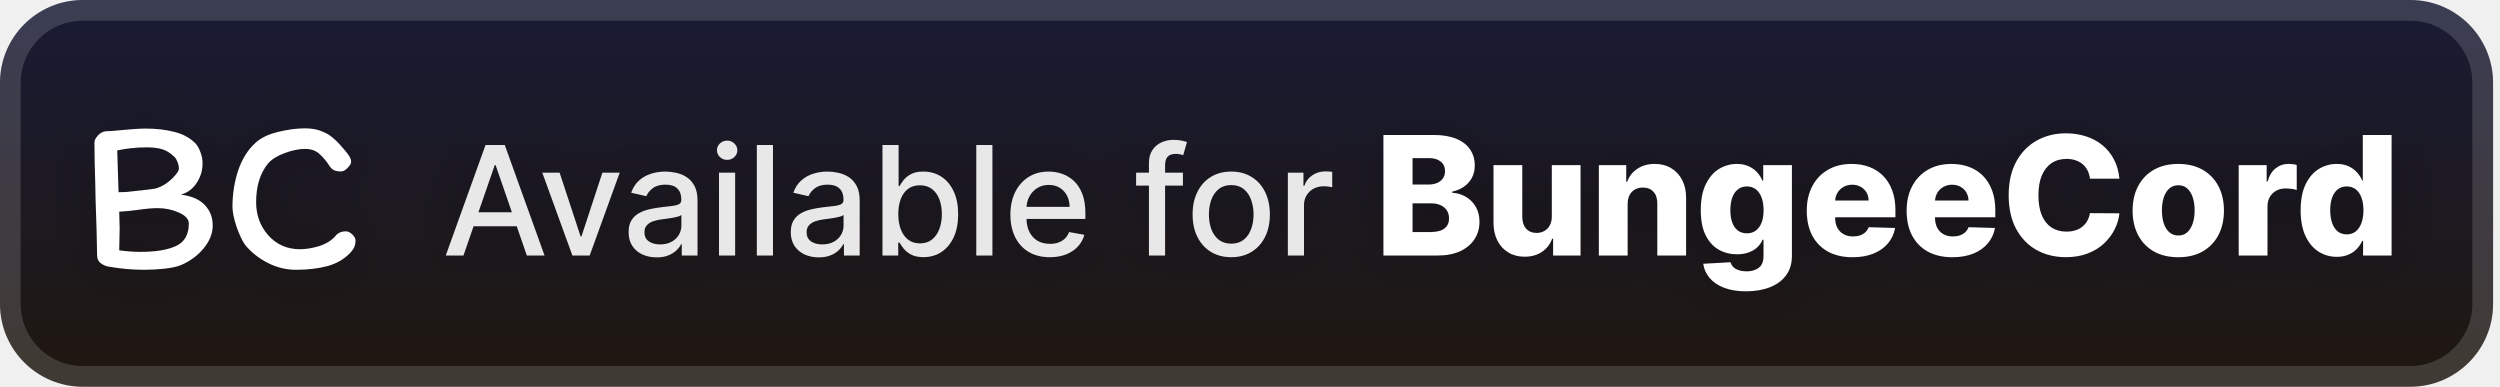
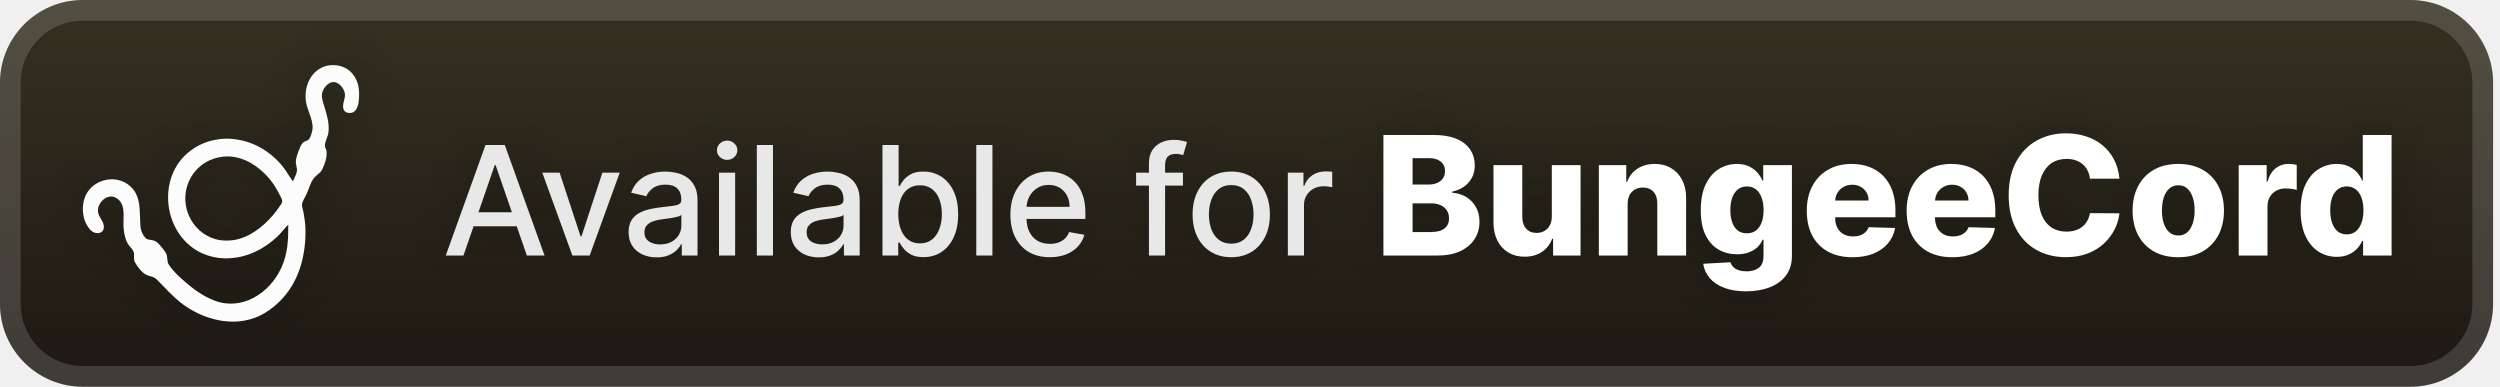
<svg xmlns="http://www.w3.org/2000/svg" width="181" height="28" viewBox="0 0 181 28" fill="none">
-   <rect x="-0.001" y="-3.05176e-05" width="180.5" height="28" rx="6" fill="url(#paint0_linear_31_14)" />
-   <g filter="url(#filter0_d_31_14)">
-     <path d="M13.095 14.092C13.873 14.188 14.449 14.439 14.823 14.844C15.207 15.239 15.399 15.729 15.399 16.316C15.399 16.903 15.18 17.457 14.743 17.98C14.316 18.503 13.767 18.908 13.095 19.196C12.796 19.313 12.401 19.399 11.911 19.452C11.431 19.505 10.935 19.532 10.423 19.532C9.569 19.532 8.695 19.452 7.799 19.292C7.639 19.26 7.468 19.18 7.287 19.052C7.116 18.924 7.031 18.737 7.031 18.492C7.02 17.511 6.983 16.145 6.919 14.396L6.903 13.516C6.86 12.151 6.839 11.079 6.839 10.3C6.839 10.161 6.919 10.001 7.079 9.82C7.249 9.628 7.452 9.521 7.687 9.5C7.825 9.5 7.959 9.495 8.087 9.484C9.292 9.367 10.097 9.308 10.503 9.308C11.303 9.308 12.007 9.388 12.615 9.548C13.233 9.697 13.745 9.975 14.151 10.38C14.3 10.551 14.423 10.769 14.519 11.036C14.615 11.292 14.663 11.543 14.663 11.788C14.673 12.311 14.535 12.791 14.247 13.228C13.969 13.665 13.585 13.953 13.095 14.092ZM10.599 10.668C10.236 10.668 9.857 10.689 9.463 10.732C9.079 10.775 8.753 10.828 8.487 10.892L8.583 13.916L9.159 13.9C10.087 13.804 10.769 13.724 11.207 13.66C11.484 13.596 11.756 13.473 12.023 13.292C12.289 13.1 12.508 12.903 12.679 12.7C12.86 12.487 12.951 12.327 12.951 12.22C12.951 12.06 12.919 11.9 12.855 11.74C12.791 11.569 12.721 11.447 12.647 11.372C12.359 11.095 12.065 10.908 11.767 10.812C11.468 10.716 11.079 10.668 10.599 10.668ZM8.631 18.124C9.175 18.199 9.692 18.236 10.183 18.236C11.26 18.236 12.108 18.097 12.727 17.82C13.356 17.532 13.671 16.988 13.671 16.188C13.671 15.868 13.431 15.601 12.951 15.388C12.471 15.175 11.953 15.068 11.399 15.068C11.025 15.068 10.551 15.111 9.975 15.196C9.516 15.26 9.068 15.303 8.631 15.324C8.652 15.964 8.663 16.369 8.663 16.54C8.663 16.871 8.657 17.121 8.647 17.292L8.631 18.124ZM24.991 10.908C25.151 11.1 25.262 11.255 25.326 11.372C25.39 11.489 25.422 11.601 25.422 11.708C25.422 11.836 25.337 11.985 25.166 12.156C25.006 12.327 24.846 12.412 24.686 12.412C24.473 12.412 24.302 12.38 24.174 12.316C24.047 12.252 23.94 12.151 23.855 12.012C23.652 11.692 23.417 11.409 23.151 11.164C22.884 10.908 22.526 10.78 22.078 10.78C21.641 10.78 21.151 10.881 20.607 11.084C20.062 11.287 19.663 11.537 19.407 11.836C18.831 12.54 18.543 13.473 18.543 14.636C18.543 15.564 18.831 16.359 19.407 17.02C20.015 17.703 20.782 18.044 21.71 18.044C22.137 18.044 22.601 17.969 23.102 17.82C23.614 17.66 24.02 17.404 24.319 17.052H24.302C24.494 16.849 24.735 16.748 25.023 16.748C25.193 16.748 25.353 16.823 25.503 16.972C25.663 17.121 25.742 17.271 25.742 17.42C25.742 17.58 25.716 17.724 25.663 17.852C25.62 17.969 25.535 18.103 25.407 18.252C24.969 18.732 24.409 19.068 23.727 19.26C23.055 19.441 22.287 19.532 21.422 19.532C20.708 19.532 20.02 19.361 19.358 19.02C18.708 18.679 18.169 18.247 17.742 17.724C17.529 17.415 17.321 16.972 17.119 16.396C16.927 15.809 16.831 15.335 16.831 14.972C16.831 14.044 16.969 13.164 17.247 12.332C17.535 11.489 17.961 10.817 18.526 10.316C18.9 9.975 19.439 9.719 20.142 9.548C20.846 9.377 21.492 9.292 22.078 9.292C22.548 9.292 22.948 9.361 23.279 9.5C23.62 9.628 23.913 9.804 24.159 10.028C24.404 10.241 24.681 10.535 24.991 10.908Z" fill="white" />
-   </g>
-   <g filter="url(#filter1_d_31_14)">
-     <path d="M33.554 18.5H32.273L35.152 10.5H36.546L39.425 18.5H38.144L35.882 11.953H35.82L33.554 18.5ZM33.769 15.367H37.925V16.383H33.769V15.367ZM44.867 12.5L42.692 18.5H41.442L39.262 12.5H40.516L42.035 17.117H42.098L43.614 12.5H44.867ZM47.539 18.633C47.159 18.633 46.815 18.562 46.508 18.422C46.201 18.279 45.957 18.072 45.778 17.801C45.6 17.53 45.512 17.198 45.512 16.805C45.512 16.466 45.577 16.188 45.707 15.969C45.837 15.75 46.013 15.577 46.235 15.449C46.456 15.322 46.703 15.225 46.977 15.16C47.25 15.095 47.529 15.046 47.813 15.012C48.172 14.97 48.464 14.936 48.688 14.91C48.912 14.882 49.075 14.836 49.176 14.773C49.278 14.711 49.328 14.609 49.328 14.469V14.441C49.328 14.1 49.232 13.836 49.039 13.648C48.849 13.461 48.565 13.367 48.188 13.367C47.794 13.367 47.485 13.454 47.258 13.629C47.034 13.801 46.879 13.992 46.793 14.203L45.696 13.953C45.826 13.588 46.016 13.294 46.266 13.07C46.519 12.844 46.809 12.68 47.137 12.578C47.465 12.474 47.81 12.422 48.172 12.422C48.412 12.422 48.666 12.45 48.934 12.508C49.205 12.562 49.457 12.664 49.692 12.812C49.929 12.961 50.123 13.173 50.274 13.449C50.425 13.723 50.5 14.078 50.5 14.516V18.5H49.36V17.68H49.313C49.237 17.831 49.124 17.979 48.973 18.125C48.822 18.271 48.628 18.392 48.391 18.488C48.154 18.585 47.87 18.633 47.539 18.633ZM47.793 17.695C48.116 17.695 48.392 17.631 48.621 17.504C48.853 17.376 49.029 17.21 49.149 17.004C49.271 16.796 49.332 16.573 49.332 16.336V15.562C49.291 15.604 49.21 15.643 49.09 15.68C48.973 15.713 48.839 15.743 48.688 15.77C48.537 15.793 48.39 15.815 48.246 15.836C48.103 15.854 47.983 15.87 47.887 15.883C47.66 15.911 47.453 15.96 47.266 16.027C47.081 16.095 46.932 16.193 46.821 16.32C46.711 16.445 46.657 16.612 46.657 16.82C46.657 17.109 46.763 17.328 46.977 17.477C47.19 17.622 47.462 17.695 47.793 17.695ZM52.056 18.5V12.5H53.224V18.5H52.056ZM52.646 11.574C52.443 11.574 52.268 11.507 52.122 11.371C51.979 11.233 51.907 11.069 51.907 10.879C51.907 10.686 51.979 10.522 52.122 10.387C52.268 10.249 52.443 10.18 52.646 10.18C52.849 10.18 53.022 10.249 53.165 10.387C53.311 10.522 53.384 10.686 53.384 10.879C53.384 11.069 53.311 11.233 53.165 11.371C53.022 11.507 52.849 11.574 52.646 11.574ZM55.963 10.5V18.5H54.795V10.5H55.963ZM59.281 18.633C58.9 18.633 58.557 18.562 58.249 18.422C57.942 18.279 57.699 18.072 57.519 17.801C57.342 17.53 57.253 17.198 57.253 16.805C57.253 16.466 57.318 16.188 57.449 15.969C57.579 15.75 57.755 15.577 57.976 15.449C58.197 15.322 58.445 15.225 58.718 15.16C58.991 15.095 59.27 15.046 59.554 15.012C59.913 14.97 60.205 14.936 60.429 14.91C60.653 14.882 60.816 14.836 60.917 14.773C61.019 14.711 61.07 14.609 61.07 14.469V14.441C61.07 14.1 60.973 13.836 60.781 13.648C60.59 13.461 60.307 13.367 59.929 13.367C59.536 13.367 59.226 13.454 58.999 13.629C58.775 13.801 58.62 13.992 58.534 14.203L57.437 13.953C57.567 13.588 57.757 13.294 58.007 13.07C58.26 12.844 58.55 12.68 58.878 12.578C59.206 12.474 59.551 12.422 59.913 12.422C60.153 12.422 60.407 12.45 60.675 12.508C60.946 12.562 61.199 12.664 61.433 12.812C61.67 12.961 61.864 13.173 62.015 13.449C62.166 13.723 62.241 14.078 62.241 14.516V18.5H61.101V17.68H61.054C60.978 17.831 60.865 17.979 60.714 18.125C60.563 18.271 60.369 18.392 60.132 18.488C59.895 18.585 59.611 18.633 59.281 18.633ZM59.534 17.695C59.857 17.695 60.133 17.631 60.362 17.504C60.594 17.376 60.77 17.21 60.89 17.004C61.012 16.796 61.074 16.573 61.074 16.336V15.562C61.032 15.604 60.951 15.643 60.831 15.68C60.714 15.713 60.58 15.743 60.429 15.77C60.278 15.793 60.131 15.815 59.987 15.836C59.844 15.854 59.724 15.87 59.628 15.883C59.402 15.911 59.195 15.96 59.007 16.027C58.822 16.095 58.674 16.193 58.562 16.32C58.452 16.445 58.398 16.612 58.398 16.82C58.398 17.109 58.505 17.328 58.718 17.477C58.932 17.622 59.204 17.695 59.534 17.695ZM63.891 18.5V10.5H65.059V13.473H65.129C65.197 13.348 65.294 13.203 65.422 13.039C65.55 12.875 65.727 12.732 65.953 12.609C66.18 12.484 66.479 12.422 66.852 12.422C67.336 12.422 67.769 12.544 68.149 12.789C68.529 13.034 68.827 13.387 69.043 13.848C69.262 14.309 69.371 14.863 69.371 15.512C69.371 16.16 69.263 16.716 69.047 17.18C68.831 17.641 68.534 17.996 68.156 18.246C67.779 18.494 67.348 18.617 66.864 18.617C66.499 18.617 66.201 18.556 65.969 18.434C65.74 18.311 65.56 18.168 65.43 18.004C65.3 17.84 65.2 17.694 65.129 17.566H65.031V18.5H63.891ZM65.035 15.5C65.035 15.922 65.097 16.292 65.219 16.609C65.341 16.927 65.519 17.176 65.75 17.355C65.982 17.532 66.266 17.621 66.602 17.621C66.951 17.621 67.242 17.529 67.477 17.344C67.711 17.156 67.888 16.902 68.008 16.582C68.13 16.262 68.192 15.901 68.192 15.5C68.192 15.104 68.132 14.749 68.012 14.434C67.895 14.118 67.718 13.87 67.481 13.688C67.246 13.505 66.953 13.414 66.602 13.414C66.263 13.414 65.977 13.501 65.742 13.676C65.511 13.85 65.335 14.094 65.215 14.406C65.095 14.719 65.035 15.083 65.035 15.5ZM71.851 10.5V18.5H70.683V10.5H71.851ZM76.008 18.621C75.417 18.621 74.908 18.495 74.481 18.242C74.056 17.987 73.728 17.629 73.496 17.168C73.267 16.704 73.153 16.161 73.153 15.539C73.153 14.924 73.267 14.383 73.496 13.914C73.728 13.445 74.051 13.079 74.465 12.816C74.882 12.553 75.369 12.422 75.926 12.422C76.265 12.422 76.593 12.478 76.91 12.59C77.228 12.702 77.513 12.878 77.766 13.117C78.019 13.357 78.218 13.668 78.364 14.051C78.509 14.431 78.582 14.893 78.582 15.438V15.851H73.813V14.976H77.438C77.438 14.669 77.375 14.397 77.25 14.16C77.125 13.921 76.949 13.732 76.723 13.594C76.499 13.456 76.236 13.387 75.934 13.387C75.606 13.387 75.319 13.467 75.075 13.629C74.832 13.788 74.645 13.996 74.512 14.254C74.382 14.509 74.317 14.786 74.317 15.086V15.77C74.317 16.171 74.387 16.512 74.528 16.793C74.671 17.074 74.87 17.289 75.125 17.438C75.38 17.583 75.679 17.656 76.02 17.656C76.241 17.656 76.443 17.625 76.625 17.562C76.808 17.497 76.965 17.401 77.098 17.273C77.231 17.146 77.332 16.988 77.403 16.801L78.508 17C78.419 17.326 78.261 17.611 78.031 17.855C77.805 18.098 77.52 18.286 77.176 18.422C76.835 18.555 76.445 18.621 76.008 18.621ZM85.645 12.5V13.438H82.254V12.5H85.645ZM83.184 18.5V11.805C83.184 11.43 83.266 11.118 83.43 10.871C83.594 10.621 83.811 10.435 84.082 10.312C84.353 10.188 84.647 10.125 84.965 10.125C85.199 10.125 85.4 10.145 85.567 10.184C85.733 10.22 85.857 10.254 85.938 10.285L85.664 11.23C85.61 11.215 85.539 11.197 85.453 11.176C85.367 11.152 85.263 11.141 85.141 11.141C84.857 11.141 84.654 11.211 84.531 11.351C84.412 11.492 84.352 11.695 84.352 11.961V18.5H83.184ZM89.141 18.621C88.578 18.621 88.088 18.492 87.668 18.234C87.249 17.977 86.923 17.616 86.692 17.152C86.46 16.689 86.344 16.147 86.344 15.527C86.344 14.905 86.46 14.361 86.692 13.895C86.923 13.428 87.249 13.066 87.668 12.809C88.088 12.551 88.578 12.422 89.141 12.422C89.703 12.422 90.194 12.551 90.614 12.809C91.033 13.066 91.358 13.428 91.59 13.895C91.822 14.361 91.938 14.905 91.938 15.527C91.938 16.147 91.822 16.689 91.59 17.152C91.358 17.616 91.033 17.977 90.614 18.234C90.194 18.492 89.703 18.621 89.141 18.621ZM89.145 17.641C89.509 17.641 89.811 17.544 90.051 17.352C90.291 17.159 90.468 16.902 90.582 16.582C90.699 16.262 90.758 15.909 90.758 15.523C90.758 15.141 90.699 14.789 90.582 14.469C90.468 14.146 90.291 13.887 90.051 13.691C89.811 13.496 89.509 13.398 89.145 13.398C88.778 13.398 88.473 13.496 88.231 13.691C87.991 13.887 87.813 14.146 87.695 14.469C87.581 14.789 87.524 15.141 87.524 15.523C87.524 15.909 87.581 16.262 87.695 16.582C87.813 16.902 87.991 17.159 88.231 17.352C88.473 17.544 88.778 17.641 89.145 17.641ZM93.241 18.5V12.5H94.37V13.453H94.433C94.542 13.13 94.735 12.876 95.011 12.691C95.29 12.504 95.605 12.41 95.956 12.41C96.029 12.41 96.115 12.413 96.214 12.418C96.316 12.423 96.395 12.43 96.452 12.438V13.555C96.406 13.542 96.322 13.527 96.202 13.512C96.083 13.493 95.963 13.484 95.843 13.484C95.567 13.484 95.321 13.543 95.105 13.66C94.891 13.775 94.722 13.935 94.597 14.141C94.472 14.344 94.409 14.575 94.409 14.836V18.5H93.241Z" fill="#E8E8E8" />
-     <path d="M100.16 18.5V9.773H103.799C104.452 9.773 104.999 9.865 105.44 10.05C105.883 10.234 106.215 10.493 106.437 10.825C106.661 11.158 106.773 11.543 106.773 11.98C106.773 12.312 106.704 12.609 106.565 12.871C106.425 13.129 106.234 13.344 105.989 13.514C105.745 13.685 105.462 13.804 105.141 13.872V13.957C105.494 13.974 105.819 14.07 106.117 14.243C106.418 14.416 106.66 14.658 106.842 14.967C107.023 15.274 107.114 15.638 107.114 16.058C107.114 16.527 106.995 16.946 106.756 17.315C106.518 17.682 106.173 17.972 105.721 18.185C105.269 18.395 104.721 18.5 104.076 18.5H100.16ZM102.269 16.8H103.573C104.031 16.8 104.367 16.713 104.583 16.54C104.802 16.366 104.911 16.125 104.911 15.815C104.911 15.591 104.859 15.398 104.754 15.236C104.648 15.071 104.499 14.945 104.306 14.857C104.113 14.766 103.881 14.72 103.611 14.72H102.269V16.8ZM102.269 13.361H103.437C103.667 13.361 103.871 13.322 104.05 13.246C104.229 13.169 104.369 13.058 104.468 12.913C104.57 12.768 104.621 12.594 104.621 12.389C104.621 12.097 104.518 11.866 104.31 11.699C104.103 11.531 103.823 11.447 103.471 11.447H102.269V13.361ZM112.352 15.675V11.954H114.431V18.5H112.445V17.281H112.377C112.232 17.682 111.985 18 111.636 18.236C111.289 18.469 110.87 18.585 110.379 18.585C109.933 18.585 109.54 18.483 109.202 18.278C108.864 18.074 108.602 17.788 108.414 17.422C108.227 17.052 108.131 16.621 108.129 16.126V11.954H110.212V15.717C110.215 16.072 110.309 16.352 110.494 16.557C110.678 16.761 110.93 16.864 111.248 16.864C111.455 16.864 111.641 16.818 111.806 16.727C111.974 16.634 112.106 16.498 112.202 16.322C112.302 16.143 112.352 15.928 112.352 15.675ZM117.841 14.767V18.5H115.757V11.954H117.739V13.156H117.811C117.956 12.756 118.203 12.442 118.553 12.214C118.902 11.984 119.319 11.869 119.801 11.869C120.262 11.869 120.661 11.973 120.999 12.18C121.34 12.385 121.604 12.672 121.792 13.041C121.982 13.408 122.076 13.837 122.073 14.328V18.5H119.989V14.737C119.992 14.373 119.899 14.089 119.712 13.885C119.527 13.68 119.27 13.578 118.941 13.578C118.722 13.578 118.529 13.626 118.361 13.723C118.196 13.817 118.069 13.952 117.978 14.128C117.89 14.304 117.844 14.517 117.841 14.767ZM126.414 21.091C125.792 21.091 125.259 21.004 124.816 20.831C124.373 20.658 124.025 20.42 123.772 20.119C123.519 19.818 123.367 19.477 123.316 19.097L125.289 18.986C125.326 19.119 125.394 19.236 125.494 19.335C125.596 19.435 125.728 19.511 125.89 19.565C126.055 19.619 126.248 19.646 126.469 19.646C126.819 19.646 127.107 19.561 127.334 19.391C127.565 19.223 127.68 18.929 127.68 18.509V17.358H127.607C127.525 17.56 127.4 17.74 127.232 17.899C127.065 18.058 126.856 18.183 126.606 18.274C126.359 18.365 126.075 18.41 125.754 18.41C125.276 18.41 124.839 18.3 124.441 18.078C124.046 17.854 123.729 17.507 123.491 17.038C123.255 16.567 123.137 15.96 123.137 15.219C123.137 14.454 123.259 13.825 123.504 13.331C123.748 12.834 124.067 12.466 124.462 12.227C124.86 11.989 125.288 11.869 125.745 11.869C126.089 11.869 126.383 11.929 126.627 12.048C126.874 12.165 127.077 12.315 127.236 12.5C127.396 12.685 127.516 12.876 127.599 13.075H127.658V11.954H129.734V18.526C129.734 19.079 129.594 19.547 129.316 19.927C129.038 20.308 128.648 20.597 128.148 20.793C127.648 20.991 127.07 21.091 126.414 21.091ZM126.478 16.893C126.731 16.893 126.947 16.827 127.126 16.693C127.305 16.56 127.442 16.368 127.539 16.118C127.636 15.868 127.684 15.568 127.684 15.219C127.684 14.864 127.636 14.558 127.539 14.303C127.445 14.044 127.307 13.845 127.126 13.706C126.947 13.567 126.731 13.497 126.478 13.497C126.219 13.497 126.001 13.568 125.822 13.71C125.643 13.852 125.506 14.053 125.413 14.311C125.322 14.567 125.276 14.869 125.276 15.219C125.276 15.568 125.323 15.868 125.417 16.118C125.511 16.368 125.646 16.56 125.822 16.693C126.001 16.827 126.219 16.893 126.478 16.893ZM134.122 18.623C133.437 18.623 132.846 18.489 132.349 18.219C131.855 17.946 131.474 17.558 131.207 17.055C130.943 16.55 130.811 15.949 130.811 15.253C130.811 14.577 130.944 13.986 131.211 13.48C131.478 12.972 131.855 12.577 132.341 12.295C132.826 12.011 133.399 11.869 134.058 11.869C134.524 11.869 134.95 11.942 135.336 12.087C135.723 12.232 136.056 12.446 136.338 12.73C136.619 13.014 136.838 13.365 136.994 13.783C137.15 14.197 137.228 14.673 137.228 15.21V15.73H131.539V14.52H135.289C135.287 14.298 135.234 14.101 135.132 13.928C135.029 13.754 134.889 13.619 134.71 13.523C134.534 13.423 134.331 13.373 134.1 13.373C133.868 13.373 133.659 13.426 133.474 13.531C133.289 13.633 133.143 13.774 133.035 13.953C132.927 14.129 132.87 14.329 132.865 14.554V15.786C132.865 16.052 132.917 16.287 133.022 16.489C133.127 16.688 133.277 16.842 133.47 16.953C133.663 17.064 133.893 17.119 134.16 17.119C134.345 17.119 134.512 17.094 134.663 17.043C134.814 16.991 134.943 16.916 135.051 16.817C135.159 16.717 135.24 16.595 135.294 16.45L137.207 16.506C137.127 16.935 136.953 17.308 136.683 17.626C136.416 17.942 136.065 18.188 135.63 18.364C135.196 18.537 134.693 18.623 134.122 18.623ZM141.352 18.623C140.668 18.623 140.077 18.489 139.58 18.219C139.085 17.946 138.705 17.558 138.437 17.055C138.173 16.55 138.041 15.949 138.041 15.253C138.041 14.577 138.175 13.986 138.442 13.48C138.709 12.972 139.085 12.577 139.571 12.295C140.057 12.011 140.629 11.869 141.288 11.869C141.754 11.869 142.18 11.942 142.567 12.087C142.953 12.232 143.287 12.446 143.568 12.73C143.849 13.014 144.068 13.365 144.224 13.783C144.381 14.197 144.459 14.673 144.459 15.21V15.73H138.77V14.52H142.52C142.517 14.298 142.464 14.101 142.362 13.928C142.26 13.754 142.119 13.619 141.94 13.523C141.764 13.423 141.561 13.373 141.331 13.373C141.098 13.373 140.889 13.426 140.705 13.531C140.52 13.633 140.374 13.774 140.266 13.953C140.158 14.129 140.101 14.329 140.095 14.554V15.786C140.095 16.052 140.148 16.287 140.253 16.489C140.358 16.688 140.507 16.842 140.7 16.953C140.893 17.064 141.124 17.119 141.391 17.119C141.575 17.119 141.743 17.094 141.893 17.043C142.044 16.991 142.173 16.916 142.281 16.817C142.389 16.717 142.47 16.595 142.524 16.45L144.437 16.506C144.358 16.935 144.183 17.308 143.913 17.626C143.646 17.942 143.295 18.188 142.861 18.364C142.426 18.537 141.923 18.623 141.352 18.623ZM153.445 12.935H151.314C151.286 12.716 151.228 12.518 151.14 12.342C151.051 12.166 150.935 12.016 150.79 11.891C150.645 11.766 150.473 11.67 150.274 11.605C150.078 11.537 149.861 11.503 149.622 11.503C149.199 11.503 148.834 11.607 148.527 11.814C148.223 12.021 147.989 12.321 147.824 12.713C147.662 13.105 147.581 13.579 147.581 14.136C147.581 14.716 147.664 15.202 147.828 15.594C147.996 15.983 148.23 16.277 148.532 16.476C148.836 16.672 149.195 16.77 149.61 16.77C149.843 16.77 150.054 16.74 150.245 16.68C150.438 16.621 150.607 16.534 150.752 16.42C150.899 16.304 151.02 16.163 151.114 15.998C151.211 15.831 151.277 15.642 151.314 15.432L153.445 15.445C153.408 15.831 153.296 16.212 153.108 16.587C152.924 16.962 152.669 17.304 152.345 17.614C152.022 17.92 151.627 18.165 151.161 18.347C150.698 18.528 150.167 18.619 149.567 18.619C148.777 18.619 148.07 18.446 147.445 18.099C146.823 17.75 146.331 17.241 145.97 16.574C145.61 15.906 145.429 15.094 145.429 14.136C145.429 13.176 145.613 12.362 145.979 11.695C146.345 11.027 146.841 10.52 147.466 10.173C148.091 9.827 148.792 9.653 149.567 9.653C150.095 9.653 150.584 9.727 151.033 9.875C151.482 10.02 151.877 10.233 152.218 10.514C152.559 10.793 152.836 11.135 153.049 11.541C153.262 11.947 153.394 12.412 153.445 12.935ZM157.707 18.623C157.02 18.623 156.429 18.483 155.935 18.202C155.443 17.918 155.064 17.523 154.797 17.017C154.533 16.509 154.401 15.919 154.401 15.248C154.401 14.575 154.533 13.986 154.797 13.48C155.064 12.972 155.443 12.577 155.935 12.295C156.429 12.011 157.02 11.869 157.707 11.869C158.395 11.869 158.984 12.011 159.476 12.295C159.97 12.577 160.349 12.972 160.614 13.48C160.881 13.986 161.014 14.575 161.014 15.248C161.014 15.919 160.881 16.509 160.614 17.017C160.349 17.523 159.97 17.918 159.476 18.202C158.984 18.483 158.395 18.623 157.707 18.623ZM157.72 17.051C157.97 17.051 158.182 16.974 158.355 16.821C158.528 16.668 158.66 16.454 158.751 16.182C158.845 15.909 158.892 15.594 158.892 15.236C158.892 14.872 158.845 14.554 158.751 14.281C158.66 14.008 158.528 13.795 158.355 13.642C158.182 13.489 157.97 13.412 157.72 13.412C157.462 13.412 157.243 13.489 157.064 13.642C156.888 13.795 156.753 14.008 156.659 14.281C156.568 14.554 156.523 14.872 156.523 15.236C156.523 15.594 156.568 15.909 156.659 16.182C156.753 16.454 156.888 16.668 157.064 16.821C157.243 16.974 157.462 17.051 157.72 17.051ZM162.082 18.5V11.954H164.106V13.148H164.174C164.293 12.716 164.488 12.395 164.758 12.185C165.028 11.972 165.342 11.865 165.7 11.865C165.796 11.865 165.896 11.872 165.998 11.886C166.1 11.898 166.195 11.916 166.283 11.942V13.753C166.184 13.719 166.053 13.692 165.891 13.672C165.732 13.652 165.59 13.642 165.465 13.642C165.218 13.642 164.995 13.697 164.796 13.808C164.6 13.916 164.445 14.068 164.332 14.264C164.221 14.457 164.165 14.685 164.165 14.946V18.5H162.082ZM169.183 18.594C168.7 18.594 168.261 18.469 167.866 18.219C167.472 17.969 167.156 17.594 166.92 17.094C166.685 16.594 166.567 15.973 166.567 15.232C166.567 14.462 166.689 13.828 166.933 13.331C167.178 12.834 167.497 12.466 167.892 12.227C168.29 11.989 168.717 11.869 169.175 11.869C169.518 11.869 169.812 11.929 170.057 12.048C170.301 12.165 170.503 12.315 170.662 12.5C170.821 12.685 170.942 12.876 171.024 13.075H171.067V9.773H173.151V18.5H171.088V17.439H171.024C170.936 17.641 170.811 17.829 170.649 18.006C170.487 18.182 170.284 18.324 170.04 18.432C169.798 18.54 169.513 18.594 169.183 18.594ZM169.908 16.97C170.16 16.97 170.376 16.899 170.555 16.757C170.734 16.612 170.872 16.409 170.969 16.148C171.065 15.886 171.114 15.579 171.114 15.227C171.114 14.869 171.065 14.561 170.969 14.303C170.875 14.044 170.737 13.845 170.555 13.706C170.376 13.567 170.16 13.497 169.908 13.497C169.649 13.497 169.43 13.568 169.251 13.71C169.072 13.852 168.936 14.053 168.842 14.311C168.751 14.57 168.706 14.875 168.706 15.227C168.706 15.579 168.753 15.886 168.847 16.148C168.94 16.409 169.075 16.612 169.251 16.757C169.43 16.899 169.649 16.97 169.908 16.97Z" fill="white" />
+   <g clip-path="url(#clip0_31_14)">
+     <rect x="-0.001" y="-3.05176e-05" width="180.5" height="28" rx="6" fill="url(#paint0_linear_31_14)" />
+     <g filter="url(#filter0_d_31_14)">
+       <path fill-rule="evenodd" clip-rule="evenodd" d="M20.853 12.61C20.967 12.787 21.08 12.964 21.21 13.129C21.237 13.064 21.268 12.998 21.299 12.931C21.379 12.762 21.461 12.587 21.493 12.409C21.516 12.279 21.488 12.151 21.46 12.023C21.437 11.92 21.414 11.817 21.418 11.713C21.428 11.401 21.561 11.077 21.681 10.782C21.698 10.739 21.715 10.697 21.732 10.656C21.792 10.505 21.882 10.354 22.024 10.265C22.064 10.24 22.111 10.223 22.159 10.205C22.228 10.18 22.297 10.154 22.347 10.103C22.5 9.947 22.611 9.522 22.629 9.308C22.661 8.934 22.516 8.53 22.378 8.143C22.311 7.956 22.245 7.773 22.202 7.6C21.954 6.605 22.294 5.419 23.243 4.921C23.949 4.55 24.934 4.682 25.471 5.285C25.85 5.709 25.999 6.234 25.999 6.79C25.999 7.166 25.979 7.812 25.654 8.072C25.451 8.235 25.042 8.223 24.907 7.981C24.786 7.764 24.846 7.53 24.907 7.294C24.955 7.11 25.003 6.925 24.966 6.746C24.887 6.372 24.505 5.885 24.079 5.943C23.741 5.989 23.477 6.314 23.361 6.611C23.234 6.936 23.345 7.279 23.449 7.603C23.468 7.662 23.487 7.721 23.504 7.779L23.508 7.793C23.684 8.387 23.852 8.951 23.78 9.577C23.762 9.732 23.707 9.881 23.651 10.029C23.593 10.185 23.536 10.339 23.523 10.499C23.515 10.588 23.549 10.676 23.584 10.765C23.613 10.84 23.643 10.916 23.647 10.993C23.674 11.428 23.52 11.863 23.334 12.252C23.25 12.428 23.118 12.537 22.984 12.648C22.884 12.731 22.784 12.814 22.701 12.926C22.547 13.136 22.451 13.396 22.356 13.65C22.308 13.78 22.261 13.908 22.206 14.027C22.17 14.107 22.125 14.188 22.08 14.269C21.995 14.424 21.907 14.583 21.87 14.747C21.842 14.874 21.885 15.032 21.925 15.178C21.942 15.24 21.958 15.3 21.968 15.354C22.04 15.749 22.103 16.165 22.113 16.567C22.155 18.368 21.712 20.207 20.479 21.579C20.096 22.005 19.646 22.378 19.154 22.671C17.324 23.763 15.032 23.288 13.37 22.124C12.794 21.721 12.323 21.234 11.846 20.74C11.683 20.572 11.52 20.403 11.352 20.236C11.204 20.09 11.042 20.044 10.876 19.995C10.767 19.963 10.656 19.931 10.546 19.87C10.249 19.706 9.918 19.27 9.763 18.972C9.694 18.838 9.699 18.701 9.705 18.567C9.71 18.451 9.714 18.338 9.672 18.23C9.625 18.109 9.533 18 9.442 17.892C9.373 17.812 9.306 17.731 9.257 17.646C9.045 17.28 8.974 16.87 8.945 16.455C8.934 16.287 8.939 16.105 8.945 15.919C8.963 15.317 8.982 14.673 8.422 14.333C7.782 13.945 7.003 14.692 7.098 15.354C7.126 15.547 7.217 15.699 7.308 15.849C7.417 16.031 7.525 16.209 7.518 16.455C7.51 16.718 7.329 16.877 7.067 16.878C6.72 16.878 6.503 16.638 6.33 16.365C5.982 15.817 5.924 15.096 6.085 14.477C6.461 13.028 8.369 12.481 9.461 13.513C10.08 14.097 10.107 14.86 10.136 15.646C10.136 15.668 10.137 15.691 10.138 15.713C10.141 15.786 10.142 15.856 10.144 15.925C10.155 16.4 10.164 16.78 10.504 17.196C10.616 17.333 10.761 17.352 10.912 17.371C11.008 17.383 11.107 17.396 11.201 17.439C11.414 17.536 11.58 17.747 11.73 17.936C11.761 17.976 11.792 18.014 11.822 18.051C11.927 18.178 12.035 18.314 12.074 18.478C12.094 18.562 12.102 18.646 12.109 18.728C12.123 18.883 12.137 19.033 12.231 19.174C12.539 19.641 12.993 20.059 13.415 20.421C14.052 20.968 14.725 21.456 15.516 21.759C17.536 22.53 19.538 21.215 20.373 19.377C20.837 18.356 20.878 17.371 20.871 16.275C20.724 16.4 20.597 16.552 20.469 16.704C20.366 16.827 20.262 16.951 20.148 17.061C19.595 17.591 18.981 18.02 18.273 18.317C17.634 18.585 16.932 18.718 16.239 18.702C15.72 18.69 15.178 18.573 14.703 18.368C11.813 17.12 11.239 12.816 13.799 10.905C14.177 10.623 14.593 10.401 15.042 10.259C15.596 10.084 16.18 10.005 16.759 10.053C17.508 10.115 18.229 10.329 18.883 10.701C19.501 11.053 20.06 11.536 20.499 12.095C20.628 12.259 20.741 12.435 20.853 12.61ZM14.861 11.773C15.248 11.532 15.697 11.392 16.149 11.341C17.641 11.172 19.04 12.205 19.831 13.376C20.006 13.634 20.152 13.905 20.289 14.185C20.298 14.204 20.308 14.224 20.319 14.245C20.374 14.351 20.438 14.476 20.431 14.589C20.424 14.694 20.351 14.796 20.287 14.884C20.277 14.899 20.267 14.913 20.257 14.927C20.102 15.149 19.943 15.372 19.767 15.578C19.022 16.447 17.985 17.263 16.804 17.396C16.373 17.445 15.932 17.424 15.516 17.291C15.155 17.175 14.811 16.987 14.522 16.742C12.927 15.389 13.068 12.893 14.861 11.773Z" fill="#FCFCFC" />
+     </g>
+     <g filter="url(#filter1_d_31_14)">
+       <path d="M33.554 18.5H32.273L35.152 10.5H36.546L39.425 18.5H38.144L35.882 11.953H35.82L33.554 18.5ZM33.769 15.367H37.925V16.383H33.769V15.367ZM44.867 12.5L42.692 18.5H41.442L39.262 12.5H40.516L42.035 17.117H42.098L43.614 12.5H44.867ZM47.539 18.633C47.159 18.633 46.815 18.562 46.508 18.422C46.201 18.279 45.957 18.072 45.778 17.801C45.6 17.53 45.512 17.198 45.512 16.805C45.512 16.466 45.577 16.188 45.707 15.969C45.837 15.75 46.013 15.577 46.235 15.449C46.456 15.322 46.703 15.225 46.977 15.16C47.25 15.095 47.529 15.046 47.813 15.012C48.172 14.97 48.464 14.936 48.688 14.91C48.912 14.882 49.075 14.836 49.176 14.773C49.278 14.711 49.328 14.609 49.328 14.469V14.441C49.328 14.1 49.232 13.836 49.039 13.648C48.849 13.461 48.565 13.367 48.188 13.367C47.794 13.367 47.485 13.454 47.258 13.629C47.034 13.801 46.879 13.992 46.793 14.203L45.696 13.953C45.826 13.588 46.016 13.294 46.266 13.07C46.519 12.844 46.809 12.68 47.137 12.578C47.465 12.474 47.81 12.422 48.172 12.422C48.412 12.422 48.666 12.45 48.934 12.508C49.205 12.562 49.457 12.664 49.692 12.812C49.929 12.961 50.123 13.173 50.274 13.449C50.425 13.723 50.5 14.078 50.5 14.516V18.5H49.36V17.68H49.313C49.237 17.831 49.124 17.979 48.973 18.125C48.822 18.271 48.628 18.392 48.391 18.488C48.154 18.585 47.87 18.633 47.539 18.633ZM47.793 17.695C48.116 17.695 48.392 17.631 48.621 17.504C48.853 17.376 49.029 17.21 49.149 17.004C49.271 16.796 49.332 16.573 49.332 16.336V15.562C49.291 15.604 49.21 15.643 49.09 15.68C48.973 15.713 48.839 15.743 48.688 15.77C48.537 15.793 48.39 15.815 48.246 15.836C48.103 15.854 47.983 15.87 47.887 15.883C47.66 15.911 47.453 15.96 47.266 16.027C47.081 16.095 46.932 16.193 46.821 16.32C46.711 16.445 46.657 16.612 46.657 16.82C46.657 17.109 46.763 17.328 46.977 17.477C47.19 17.622 47.462 17.695 47.793 17.695ZM52.056 18.5V12.5H53.224V18.5H52.056ZM52.646 11.574C52.443 11.574 52.268 11.507 52.122 11.371C51.979 11.233 51.907 11.069 51.907 10.879C51.907 10.686 51.979 10.522 52.122 10.387C52.268 10.249 52.443 10.18 52.646 10.18C52.849 10.18 53.022 10.249 53.165 10.387C53.311 10.522 53.384 10.686 53.384 10.879C53.384 11.069 53.311 11.233 53.165 11.371C53.022 11.507 52.849 11.574 52.646 11.574ZM55.963 10.5V18.5H54.795V10.5H55.963ZM59.281 18.633C58.9 18.633 58.557 18.562 58.249 18.422C57.942 18.279 57.699 18.072 57.519 17.801C57.342 17.53 57.253 17.198 57.253 16.805C57.253 16.466 57.318 16.188 57.449 15.969C57.579 15.75 57.755 15.577 57.976 15.449C58.197 15.322 58.445 15.225 58.718 15.16C58.991 15.095 59.27 15.046 59.554 15.012C59.913 14.97 60.205 14.936 60.429 14.91C60.653 14.882 60.816 14.836 60.917 14.773C61.019 14.711 61.07 14.609 61.07 14.469V14.441C61.07 14.1 60.973 13.836 60.781 13.648C60.59 13.461 60.307 13.367 59.929 13.367C59.536 13.367 59.226 13.454 58.999 13.629C58.775 13.801 58.62 13.992 58.534 14.203L57.437 13.953C57.567 13.588 57.757 13.294 58.007 13.07C58.26 12.844 58.55 12.68 58.878 12.578C59.206 12.474 59.551 12.422 59.913 12.422C60.153 12.422 60.407 12.45 60.675 12.508C60.946 12.562 61.199 12.664 61.433 12.812C61.67 12.961 61.864 13.173 62.015 13.449C62.166 13.723 62.241 14.078 62.241 14.516V18.5H61.101V17.68H61.054C60.978 17.831 60.865 17.979 60.714 18.125C60.563 18.271 60.369 18.392 60.132 18.488C59.895 18.585 59.611 18.633 59.281 18.633ZM59.534 17.695C59.857 17.695 60.133 17.631 60.362 17.504C60.594 17.376 60.77 17.21 60.89 17.004C61.012 16.796 61.074 16.573 61.074 16.336V15.562C61.032 15.604 60.951 15.643 60.831 15.68C60.714 15.713 60.58 15.743 60.429 15.77C60.278 15.793 60.131 15.815 59.987 15.836C59.844 15.854 59.724 15.87 59.628 15.883C59.402 15.911 59.195 15.96 59.007 16.027C58.822 16.095 58.674 16.193 58.562 16.32C58.452 16.445 58.398 16.612 58.398 16.82C58.398 17.109 58.505 17.328 58.718 17.477C58.932 17.622 59.204 17.695 59.534 17.695ZM63.891 18.5V10.5H65.059V13.473H65.129C65.197 13.348 65.294 13.203 65.422 13.039C65.55 12.875 65.727 12.732 65.953 12.609C66.18 12.484 66.479 12.422 66.852 12.422C67.336 12.422 67.769 12.544 68.149 12.789C68.529 13.034 68.827 13.387 69.043 13.848C69.262 14.309 69.371 14.863 69.371 15.512C69.371 16.16 69.263 16.716 69.047 17.18C68.831 17.641 68.534 17.996 68.156 18.246C67.779 18.494 67.348 18.617 66.864 18.617C66.499 18.617 66.201 18.556 65.969 18.434C65.74 18.311 65.56 18.168 65.43 18.004C65.3 17.84 65.2 17.694 65.129 17.566H65.031V18.5H63.891ZM65.035 15.5C65.035 15.922 65.097 16.292 65.219 16.609C65.341 16.927 65.519 17.176 65.75 17.355C65.982 17.532 66.266 17.621 66.602 17.621C66.951 17.621 67.242 17.529 67.477 17.344C67.711 17.156 67.888 16.902 68.008 16.582C68.13 16.262 68.192 15.901 68.192 15.5C68.192 15.104 68.132 14.749 68.012 14.434C67.895 14.118 67.718 13.87 67.481 13.688C67.246 13.505 66.953 13.414 66.602 13.414C66.263 13.414 65.977 13.501 65.742 13.676C65.511 13.85 65.335 14.094 65.215 14.406C65.095 14.719 65.035 15.083 65.035 15.5ZM71.851 10.5V18.5H70.683V10.5H71.851ZM76.008 18.621C75.417 18.621 74.908 18.495 74.481 18.242C74.056 17.987 73.728 17.629 73.496 17.168C73.267 16.704 73.153 16.161 73.153 15.539C73.153 14.924 73.267 14.383 73.496 13.914C73.728 13.445 74.051 13.079 74.465 12.816C74.882 12.553 75.369 12.422 75.926 12.422C76.265 12.422 76.593 12.478 76.91 12.59C77.228 12.702 77.513 12.878 77.766 13.117C78.019 13.357 78.218 13.668 78.364 14.051C78.509 14.431 78.582 14.893 78.582 15.438V15.851H73.813V14.976H77.438C77.438 14.669 77.375 14.397 77.25 14.16C77.125 13.921 76.949 13.732 76.723 13.594C76.499 13.456 76.236 13.387 75.934 13.387C75.606 13.387 75.319 13.467 75.075 13.629C74.832 13.788 74.645 13.996 74.512 14.254C74.382 14.509 74.317 14.786 74.317 15.086V15.77C74.317 16.171 74.387 16.512 74.528 16.793C74.671 17.074 74.87 17.289 75.125 17.438C75.38 17.583 75.679 17.656 76.02 17.656C76.241 17.656 76.443 17.625 76.625 17.562C76.808 17.497 76.965 17.401 77.098 17.273C77.231 17.146 77.332 16.988 77.403 16.801L78.508 17C78.419 17.326 78.261 17.611 78.031 17.855C77.805 18.098 77.52 18.286 77.176 18.422C76.835 18.555 76.445 18.621 76.008 18.621ZM85.645 12.5V13.438H82.254V12.5H85.645ZM83.184 18.5V11.805C83.184 11.43 83.266 11.118 83.43 10.871C83.594 10.621 83.811 10.435 84.082 10.312C84.353 10.188 84.647 10.125 84.965 10.125C85.199 10.125 85.4 10.145 85.567 10.184C85.733 10.22 85.857 10.254 85.938 10.285L85.664 11.23C85.61 11.215 85.539 11.197 85.453 11.176C85.367 11.152 85.263 11.141 85.141 11.141C84.857 11.141 84.654 11.211 84.531 11.351C84.412 11.492 84.352 11.695 84.352 11.961V18.5H83.184ZM89.141 18.621C88.578 18.621 88.088 18.492 87.668 18.234C87.249 17.977 86.923 17.616 86.692 17.152C86.46 16.689 86.344 16.147 86.344 15.527C86.344 14.905 86.46 14.361 86.692 13.895C86.923 13.428 87.249 13.066 87.668 12.809C88.088 12.551 88.578 12.422 89.141 12.422C89.703 12.422 90.194 12.551 90.614 12.809C91.033 13.066 91.358 13.428 91.59 13.895C91.822 14.361 91.938 14.905 91.938 15.527C91.938 16.147 91.822 16.689 91.59 17.152C91.358 17.616 91.033 17.977 90.614 18.234C90.194 18.492 89.703 18.621 89.141 18.621ZM89.145 17.641C89.509 17.641 89.811 17.544 90.051 17.352C90.291 17.159 90.468 16.902 90.582 16.582C90.699 16.262 90.758 15.909 90.758 15.523C90.758 15.141 90.699 14.789 90.582 14.469C90.468 14.146 90.291 13.887 90.051 13.691C89.811 13.496 89.509 13.398 89.145 13.398C88.778 13.398 88.473 13.496 88.231 13.691C87.991 13.887 87.813 14.146 87.695 14.469C87.581 14.789 87.524 15.141 87.524 15.523C87.524 15.909 87.581 16.262 87.695 16.582C87.813 16.902 87.991 17.159 88.231 17.352C88.473 17.544 88.778 17.641 89.145 17.641ZM93.241 18.5V12.5H94.37V13.453H94.433C94.542 13.13 94.735 12.876 95.011 12.691C95.29 12.504 95.605 12.41 95.956 12.41C96.029 12.41 96.115 12.413 96.214 12.418C96.316 12.423 96.395 12.43 96.452 12.438V13.555C96.406 13.542 96.322 13.527 96.202 13.512C96.083 13.493 95.963 13.484 95.843 13.484C95.567 13.484 95.321 13.543 95.105 13.66C94.891 13.775 94.722 13.935 94.597 14.141C94.472 14.344 94.409 14.575 94.409 14.836V18.5H93.241Z" fill="#E8E8E8" />
+       <path d="M100.16 18.5V9.773H103.799C104.452 9.773 104.999 9.865 105.44 10.05C105.883 10.234 106.215 10.493 106.437 10.825C106.661 11.158 106.773 11.543 106.773 11.98C106.773 12.312 106.704 12.609 106.565 12.871C106.425 13.129 106.234 13.344 105.989 13.514C105.745 13.685 105.462 13.804 105.141 13.872V13.957C105.494 13.974 105.819 14.07 106.117 14.243C106.418 14.416 106.66 14.658 106.842 14.967C107.023 15.274 107.114 15.638 107.114 16.058C107.114 16.527 106.995 16.946 106.756 17.315C106.518 17.682 106.173 17.972 105.721 18.185C105.269 18.395 104.721 18.5 104.076 18.5H100.16ZM102.269 16.8H103.573C104.031 16.8 104.367 16.713 104.583 16.54C104.802 16.366 104.911 16.125 104.911 15.815C104.911 15.591 104.859 15.398 104.754 15.236C104.648 15.071 104.499 14.945 104.306 14.857C104.113 14.766 103.881 14.72 103.611 14.72H102.269V16.8ZM102.269 13.361H103.437C103.667 13.361 103.871 13.322 104.05 13.246C104.229 13.169 104.369 13.058 104.468 12.913C104.57 12.768 104.621 12.594 104.621 12.389C104.621 12.097 104.518 11.866 104.31 11.699C104.103 11.531 103.823 11.447 103.471 11.447H102.269V13.361ZM112.352 15.675V11.954H114.431V18.5H112.445V17.281H112.377C112.232 17.682 111.985 18 111.636 18.236C111.289 18.469 110.87 18.585 110.379 18.585C109.933 18.585 109.54 18.483 109.202 18.278C108.864 18.074 108.602 17.788 108.414 17.422C108.227 17.052 108.131 16.621 108.129 16.126V11.954H110.212V15.717C110.215 16.072 110.309 16.352 110.494 16.557C110.678 16.761 110.93 16.864 111.248 16.864C111.455 16.864 111.641 16.818 111.806 16.727C111.974 16.634 112.106 16.498 112.202 16.322C112.302 16.143 112.352 15.928 112.352 15.675ZM117.841 14.767V18.5H115.757V11.954H117.739V13.156H117.811C117.956 12.756 118.203 12.442 118.553 12.214C118.902 11.984 119.319 11.869 119.801 11.869C120.262 11.869 120.661 11.973 120.999 12.18C121.34 12.385 121.604 12.672 121.792 13.041C121.982 13.408 122.076 13.837 122.073 14.328V18.5H119.989V14.737C119.992 14.373 119.899 14.089 119.712 13.885C119.527 13.68 119.27 13.578 118.941 13.578C118.722 13.578 118.529 13.626 118.361 13.723C118.196 13.817 118.069 13.952 117.978 14.128C117.89 14.304 117.844 14.517 117.841 14.767ZM126.414 21.091C125.792 21.091 125.259 21.004 124.816 20.831C124.373 20.658 124.025 20.42 123.772 20.119C123.519 19.818 123.367 19.477 123.316 19.097L125.289 18.986C125.326 19.119 125.394 19.236 125.494 19.335C125.596 19.435 125.728 19.511 125.89 19.565C126.055 19.619 126.248 19.646 126.469 19.646C126.819 19.646 127.107 19.561 127.334 19.391C127.565 19.223 127.68 18.929 127.68 18.509V17.358H127.607C127.525 17.56 127.4 17.74 127.232 17.899C127.065 18.058 126.856 18.183 126.606 18.274C126.359 18.365 126.075 18.41 125.754 18.41C125.276 18.41 124.839 18.3 124.441 18.078C124.046 17.854 123.729 17.507 123.491 17.038C123.255 16.567 123.137 15.96 123.137 15.219C123.137 14.454 123.259 13.825 123.504 13.331C123.748 12.834 124.067 12.466 124.462 12.227C124.86 11.989 125.288 11.869 125.745 11.869C126.089 11.869 126.383 11.929 126.627 12.048C126.874 12.165 127.077 12.315 127.236 12.5C127.396 12.685 127.516 12.876 127.599 13.075H127.658V11.954H129.734V18.526C129.734 19.079 129.594 19.547 129.316 19.927C129.038 20.308 128.648 20.597 128.148 20.793C127.648 20.991 127.07 21.091 126.414 21.091ZM126.478 16.893C126.731 16.893 126.947 16.827 127.126 16.693C127.305 16.56 127.442 16.368 127.539 16.118C127.636 15.868 127.684 15.568 127.684 15.219C127.684 14.864 127.636 14.558 127.539 14.303C127.445 14.044 127.307 13.845 127.126 13.706C126.947 13.567 126.731 13.497 126.478 13.497C126.219 13.497 126.001 13.568 125.822 13.71C125.643 13.852 125.506 14.053 125.413 14.311C125.322 14.567 125.276 14.869 125.276 15.219C125.276 15.568 125.323 15.868 125.417 16.118C125.511 16.368 125.646 16.56 125.822 16.693C126.001 16.827 126.219 16.893 126.478 16.893ZM134.122 18.623C133.437 18.623 132.846 18.489 132.349 18.219C131.855 17.946 131.474 17.558 131.207 17.055C130.943 16.55 130.811 15.949 130.811 15.253C130.811 14.577 130.944 13.986 131.211 13.48C131.478 12.972 131.855 12.577 132.341 12.295C132.826 12.011 133.399 11.869 134.058 11.869C134.524 11.869 134.95 11.942 135.336 12.087C135.723 12.232 136.056 12.446 136.338 12.73C136.619 13.014 136.838 13.365 136.994 13.783C137.15 14.197 137.228 14.673 137.228 15.21V15.73H131.539V14.52H135.289C135.287 14.298 135.234 14.101 135.132 13.928C135.029 13.754 134.889 13.619 134.71 13.523C134.534 13.423 134.331 13.373 134.1 13.373C133.868 13.373 133.659 13.426 133.474 13.531C133.289 13.633 133.143 13.774 133.035 13.953C132.927 14.129 132.87 14.329 132.865 14.554V15.786C132.865 16.052 132.917 16.287 133.022 16.489C133.127 16.688 133.277 16.842 133.47 16.953C133.663 17.064 133.893 17.119 134.16 17.119C134.345 17.119 134.512 17.094 134.663 17.043C134.814 16.991 134.943 16.916 135.051 16.817C135.159 16.717 135.24 16.595 135.294 16.45L137.207 16.506C137.127 16.935 136.953 17.308 136.683 17.626C136.416 17.942 136.065 18.188 135.63 18.364C135.196 18.537 134.693 18.623 134.122 18.623ZM141.352 18.623C140.668 18.623 140.077 18.489 139.58 18.219C139.085 17.946 138.705 17.558 138.437 17.055C138.173 16.55 138.041 15.949 138.041 15.253C138.041 14.577 138.175 13.986 138.442 13.48C138.709 12.972 139.085 12.577 139.571 12.295C140.057 12.011 140.629 11.869 141.288 11.869C141.754 11.869 142.18 11.942 142.567 12.087C142.953 12.232 143.287 12.446 143.568 12.73C143.849 13.014 144.068 13.365 144.224 13.783C144.381 14.197 144.459 14.673 144.459 15.21V15.73H138.77V14.52H142.52C142.517 14.298 142.464 14.101 142.362 13.928C142.26 13.754 142.119 13.619 141.94 13.523C141.764 13.423 141.561 13.373 141.331 13.373C141.098 13.373 140.889 13.426 140.705 13.531C140.52 13.633 140.374 13.774 140.266 13.953C140.158 14.129 140.101 14.329 140.095 14.554V15.786C140.095 16.052 140.148 16.287 140.253 16.489C140.358 16.688 140.507 16.842 140.7 16.953C140.893 17.064 141.124 17.119 141.391 17.119C141.575 17.119 141.743 17.094 141.893 17.043C142.044 16.991 142.173 16.916 142.281 16.817C142.389 16.717 142.47 16.595 142.524 16.45L144.437 16.506C144.358 16.935 144.183 17.308 143.913 17.626C143.646 17.942 143.295 18.188 142.861 18.364C142.426 18.537 141.923 18.623 141.352 18.623ZM153.445 12.935H151.314C151.286 12.716 151.228 12.518 151.14 12.342C151.051 12.166 150.935 12.016 150.79 11.891C150.645 11.766 150.473 11.67 150.274 11.605C150.078 11.537 149.861 11.503 149.622 11.503C149.199 11.503 148.834 11.607 148.527 11.814C148.223 12.021 147.989 12.321 147.824 12.713C147.662 13.105 147.581 13.579 147.581 14.136C147.581 14.716 147.664 15.202 147.828 15.594C147.996 15.983 148.23 16.277 148.532 16.476C148.836 16.672 149.195 16.77 149.61 16.77C149.843 16.77 150.054 16.74 150.245 16.68C150.438 16.621 150.607 16.534 150.752 16.42C150.899 16.304 151.02 16.163 151.114 15.998C151.211 15.831 151.277 15.642 151.314 15.432L153.445 15.445C153.408 15.831 153.296 16.212 153.108 16.587C152.924 16.962 152.669 17.304 152.345 17.614C152.022 17.92 151.627 18.165 151.161 18.347C150.698 18.528 150.167 18.619 149.567 18.619C148.777 18.619 148.07 18.446 147.445 18.099C146.823 17.75 146.331 17.241 145.97 16.574C145.61 15.906 145.429 15.094 145.429 14.136C145.429 13.176 145.613 12.362 145.979 11.695C146.345 11.027 146.841 10.52 147.466 10.173C148.091 9.827 148.792 9.653 149.567 9.653C150.095 9.653 150.584 9.727 151.033 9.875C151.482 10.02 151.877 10.233 152.218 10.514C152.559 10.793 152.836 11.135 153.049 11.541C153.262 11.947 153.394 12.412 153.445 12.935ZM157.707 18.623C157.02 18.623 156.429 18.483 155.935 18.202C155.443 17.918 155.064 17.523 154.797 17.017C154.533 16.509 154.401 15.919 154.401 15.248C154.401 14.575 154.533 13.986 154.797 13.48C155.064 12.972 155.443 12.577 155.935 12.295C156.429 12.011 157.02 11.869 157.707 11.869C158.395 11.869 158.984 12.011 159.476 12.295C159.97 12.577 160.349 12.972 160.614 13.48C160.881 13.986 161.014 14.575 161.014 15.248C161.014 15.919 160.881 16.509 160.614 17.017C160.349 17.523 159.97 17.918 159.476 18.202C158.984 18.483 158.395 18.623 157.707 18.623ZM157.72 17.051C157.97 17.051 158.182 16.974 158.355 16.821C158.528 16.668 158.66 16.454 158.751 16.182C158.845 15.909 158.892 15.594 158.892 15.236C158.892 14.872 158.845 14.554 158.751 14.281C158.66 14.008 158.528 13.795 158.355 13.642C158.182 13.489 157.97 13.412 157.72 13.412C157.462 13.412 157.243 13.489 157.064 13.642C156.888 13.795 156.753 14.008 156.659 14.281C156.568 14.554 156.523 14.872 156.523 15.236C156.523 15.594 156.568 15.909 156.659 16.182C156.753 16.454 156.888 16.668 157.064 16.821C157.243 16.974 157.462 17.051 157.72 17.051ZM162.082 18.5V11.954H164.106V13.148H164.174C164.293 12.716 164.488 12.395 164.758 12.185C165.028 11.972 165.342 11.865 165.7 11.865C165.796 11.865 165.896 11.872 165.998 11.886C166.1 11.898 166.195 11.916 166.283 11.942V13.753C166.184 13.719 166.053 13.692 165.891 13.672C165.732 13.652 165.59 13.642 165.465 13.642C165.218 13.642 164.995 13.697 164.796 13.808C164.6 13.916 164.445 14.068 164.332 14.264C164.221 14.457 164.165 14.685 164.165 14.946V18.5H162.082ZM169.183 18.594C168.7 18.594 168.261 18.469 167.866 18.219C167.472 17.969 167.156 17.594 166.92 17.094C166.685 16.594 166.567 15.973 166.567 15.232C166.567 14.462 166.689 13.828 166.933 13.331C167.178 12.834 167.497 12.466 167.892 12.227C168.29 11.989 168.717 11.869 169.175 11.869C169.518 11.869 169.812 11.929 170.057 12.048C170.301 12.165 170.503 12.315 170.662 12.5C170.821 12.685 170.942 12.876 171.024 13.075H171.067V9.773H173.151V18.5H171.088V17.439H171.024C170.936 17.641 170.811 17.829 170.649 18.006C170.487 18.182 170.284 18.324 170.04 18.432C169.798 18.54 169.513 18.594 169.183 18.594ZM169.908 16.97C170.16 16.97 170.376 16.899 170.555 16.757C170.734 16.612 170.872 16.409 170.969 16.148C171.065 15.886 171.114 15.579 171.114 15.227C171.114 14.869 171.065 14.561 170.969 14.303C170.875 14.044 170.737 13.845 170.555 13.706C170.376 13.567 170.16 13.497 169.908 13.497C169.649 13.497 169.43 13.568 169.251 13.71C169.072 13.852 168.936 14.053 168.842 14.311C168.751 14.57 168.706 14.875 168.706 15.227C168.706 15.579 168.753 15.886 168.847 16.148C168.94 16.409 169.075 16.612 169.251 16.757C169.43 16.899 169.649 16.97 169.908 16.97Z" fill="white" />
+     </g>
  </g>
  <rect x="0.749" y="0.75" width="179" height="26.5" rx="5.25" stroke="white" stroke-opacity="0.15" stroke-width="1.5" />
  <defs>
    <filter id="filter0_d_31_14" x="1.999" y="-3.05176e-05" width="28" height="28" filterUnits="userSpaceOnUse" color-interpolation-filters="sRGB">
      <feFlood flood-opacity="0" result="BackgroundImageFix" />
      <feColorMatrix in="SourceAlpha" type="matrix" values="0 0 0 0 0 0 0 0 0 0 0 0 0 0 0 0 0 0 127 0" result="hardAlpha" />
      <feOffset />
      <feGaussianBlur stdDeviation="2" />
      <feComposite in2="hardAlpha" operator="out" />
      <feColorMatrix type="matrix" values="0 0 0 0 0 0 0 0 0 0 0 0 0 0 0 0 0 0 0.25 0" />
      <feBlend mode="normal" in2="BackgroundImageFix" result="effect1_dropShadow_31_14" />
      <feBlend mode="normal" in="SourceGraphic" in2="effect1_dropShadow_31_14" result="shape" />
    </filter>
    <filter id="filter1_d_31_14" x="27.999" y="3.5" width="150.5" height="21.591" filterUnits="userSpaceOnUse" color-interpolation-filters="sRGB">
      <feFlood flood-opacity="0" result="BackgroundImageFix" />
      <feColorMatrix in="SourceAlpha" type="matrix" values="0 0 0 0 0 0 0 0 0 0 0 0 0 0 0 0 0 0 127 0" result="hardAlpha" />
      <feOffset />
      <feGaussianBlur stdDeviation="2" />
      <feComposite in2="hardAlpha" operator="out" />
      <feColorMatrix type="matrix" values="0 0 0 0 0 0 0 0 0 0 0 0 0 0 0 0 0 0 0.25 0" />
      <feBlend mode="normal" in2="BackgroundImageFix" result="effect1_dropShadow_31_14" />
      <feBlend mode="normal" in="SourceGraphic" in2="effect1_dropShadow_31_14" result="shape" />
    </filter>
    <linearGradient id="paint0_linear_31_14" x1="90.249" y1="-3.05176e-05" x2="90.249" y2="28" gradientUnits="userSpaceOnUse">
-       <stop stop-color="#191B35" />
-       <stop offset="1" stop-color="#1F170F" />
+       <stop stop-color="#343021" />
+       <stop offset="1" stop-color="#1D1913" />
    </linearGradient>
+     <clipPath id="clip0_31_14">
+       <rect x="-0.001" y="-3.05176e-05" width="180.5" height="28" rx="6" fill="white" />
+     </clipPath>
  </defs>
</svg>
